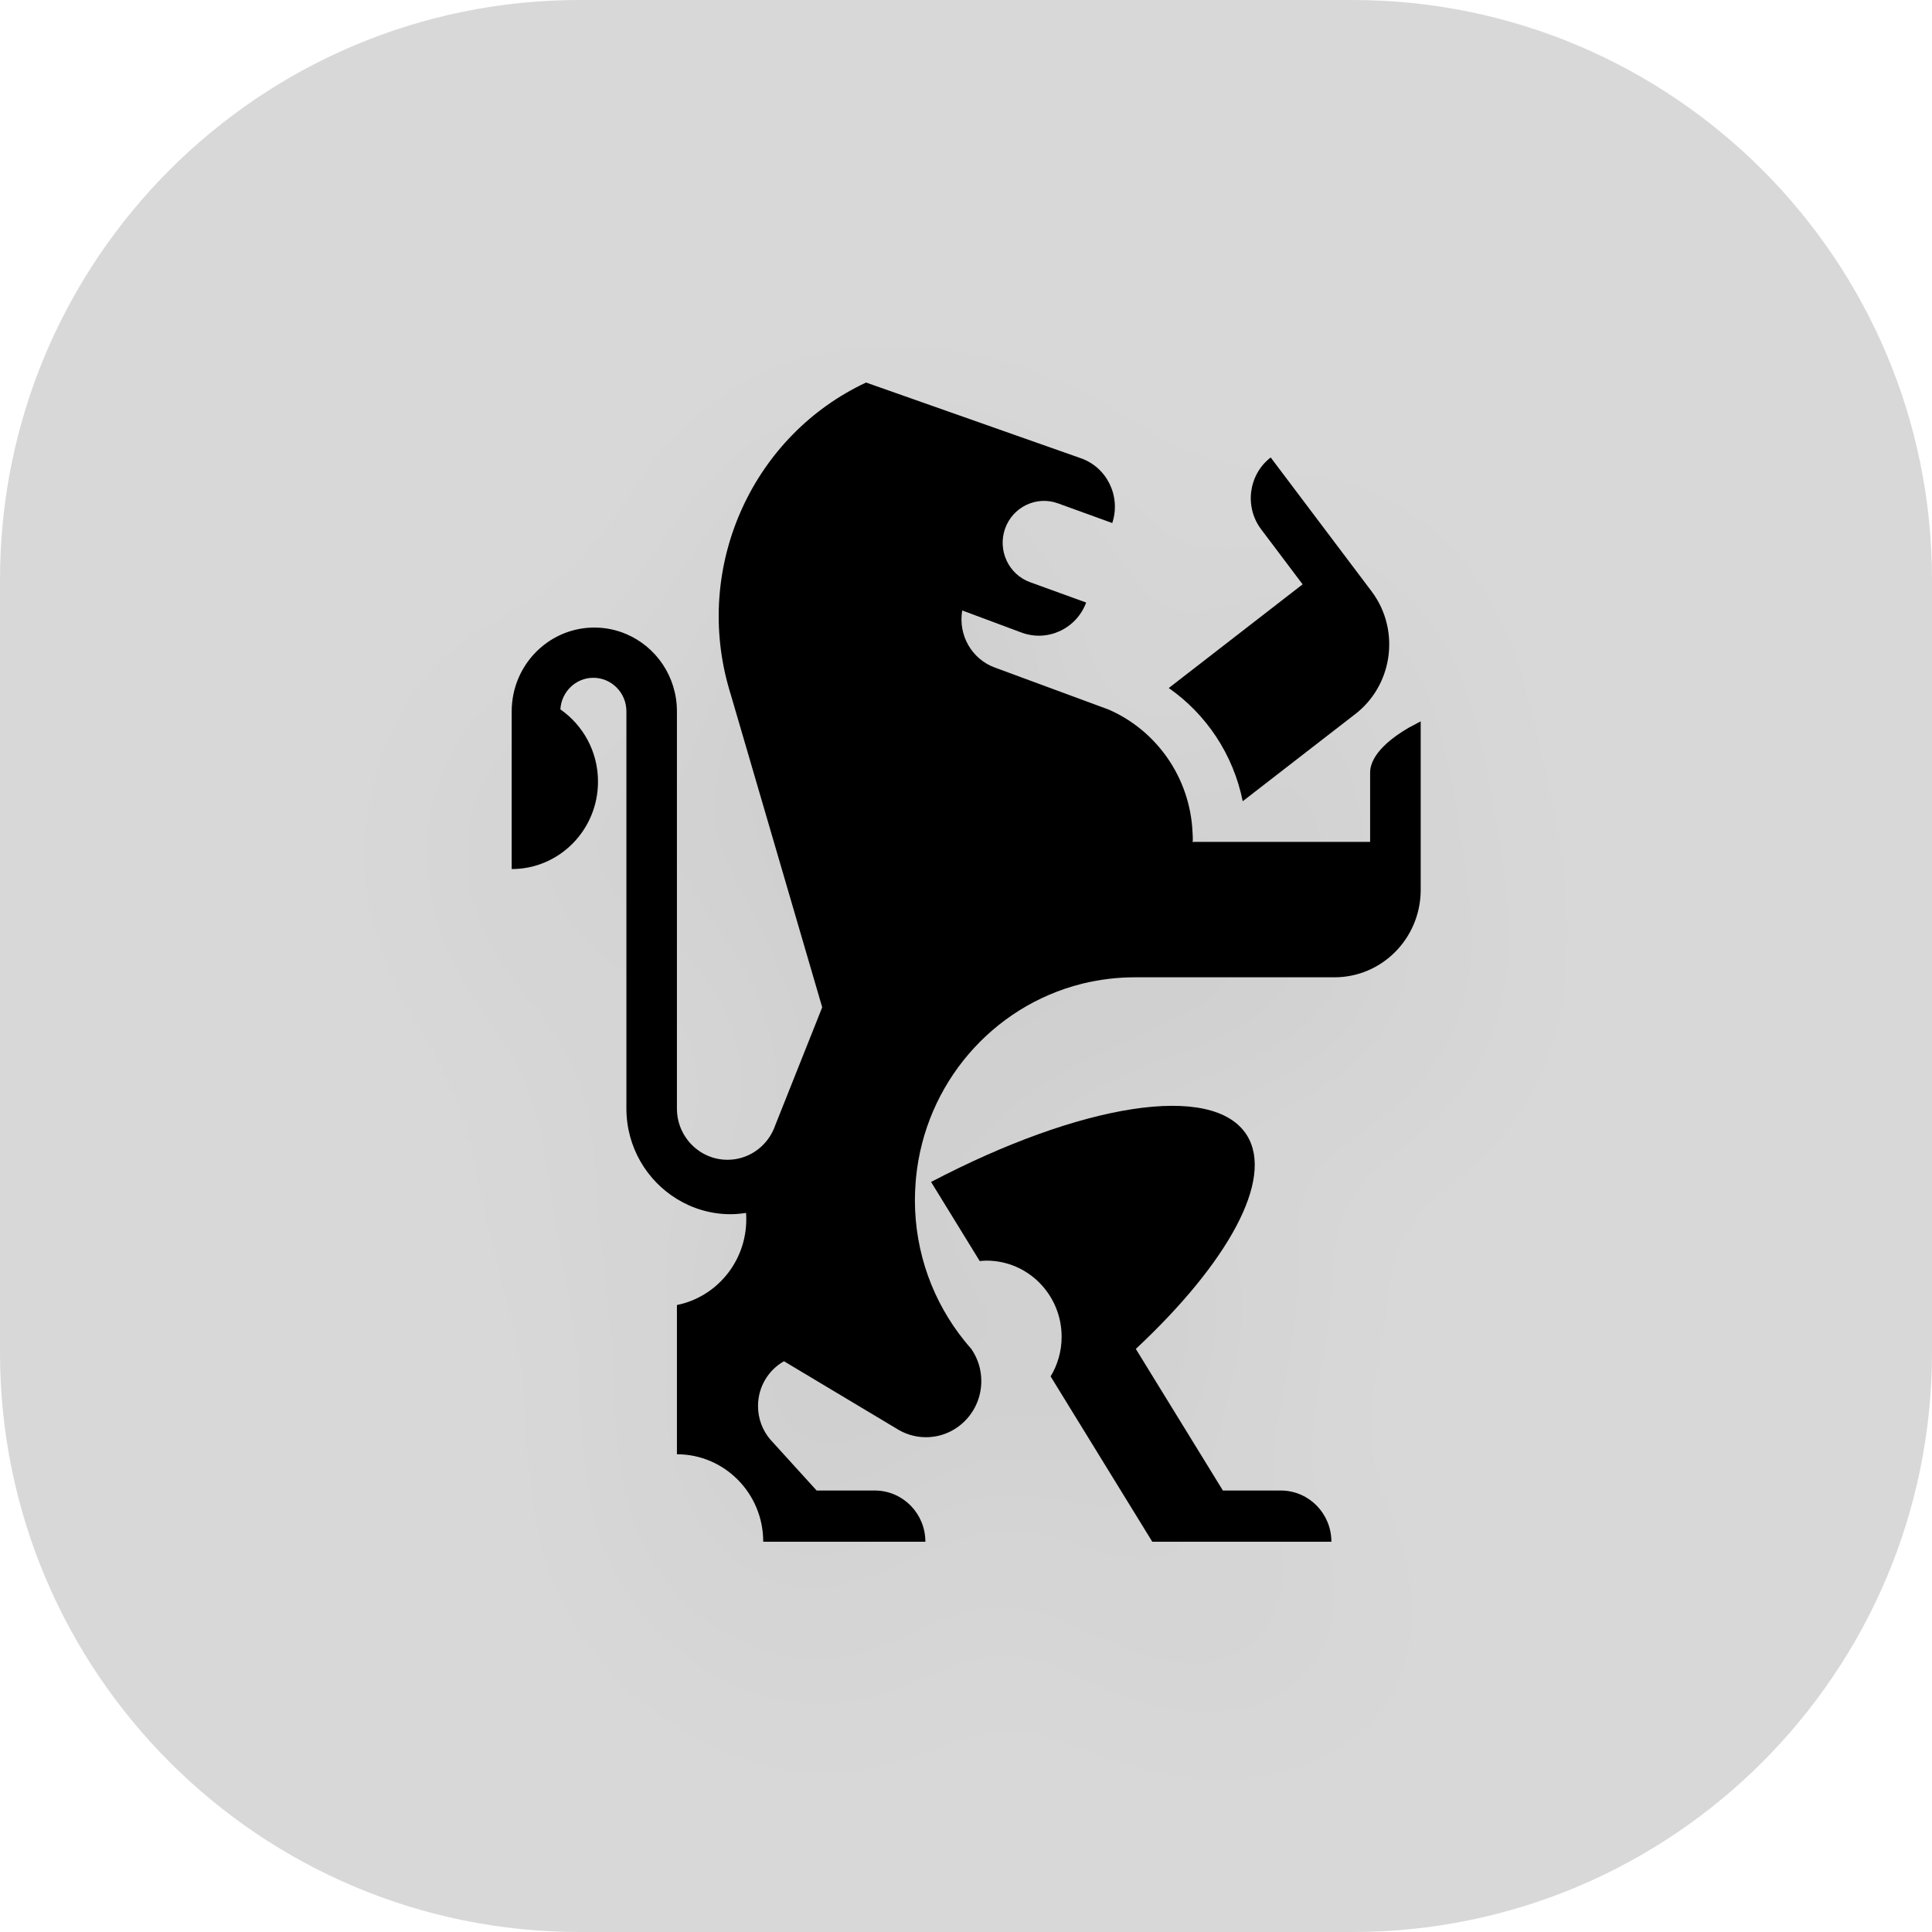
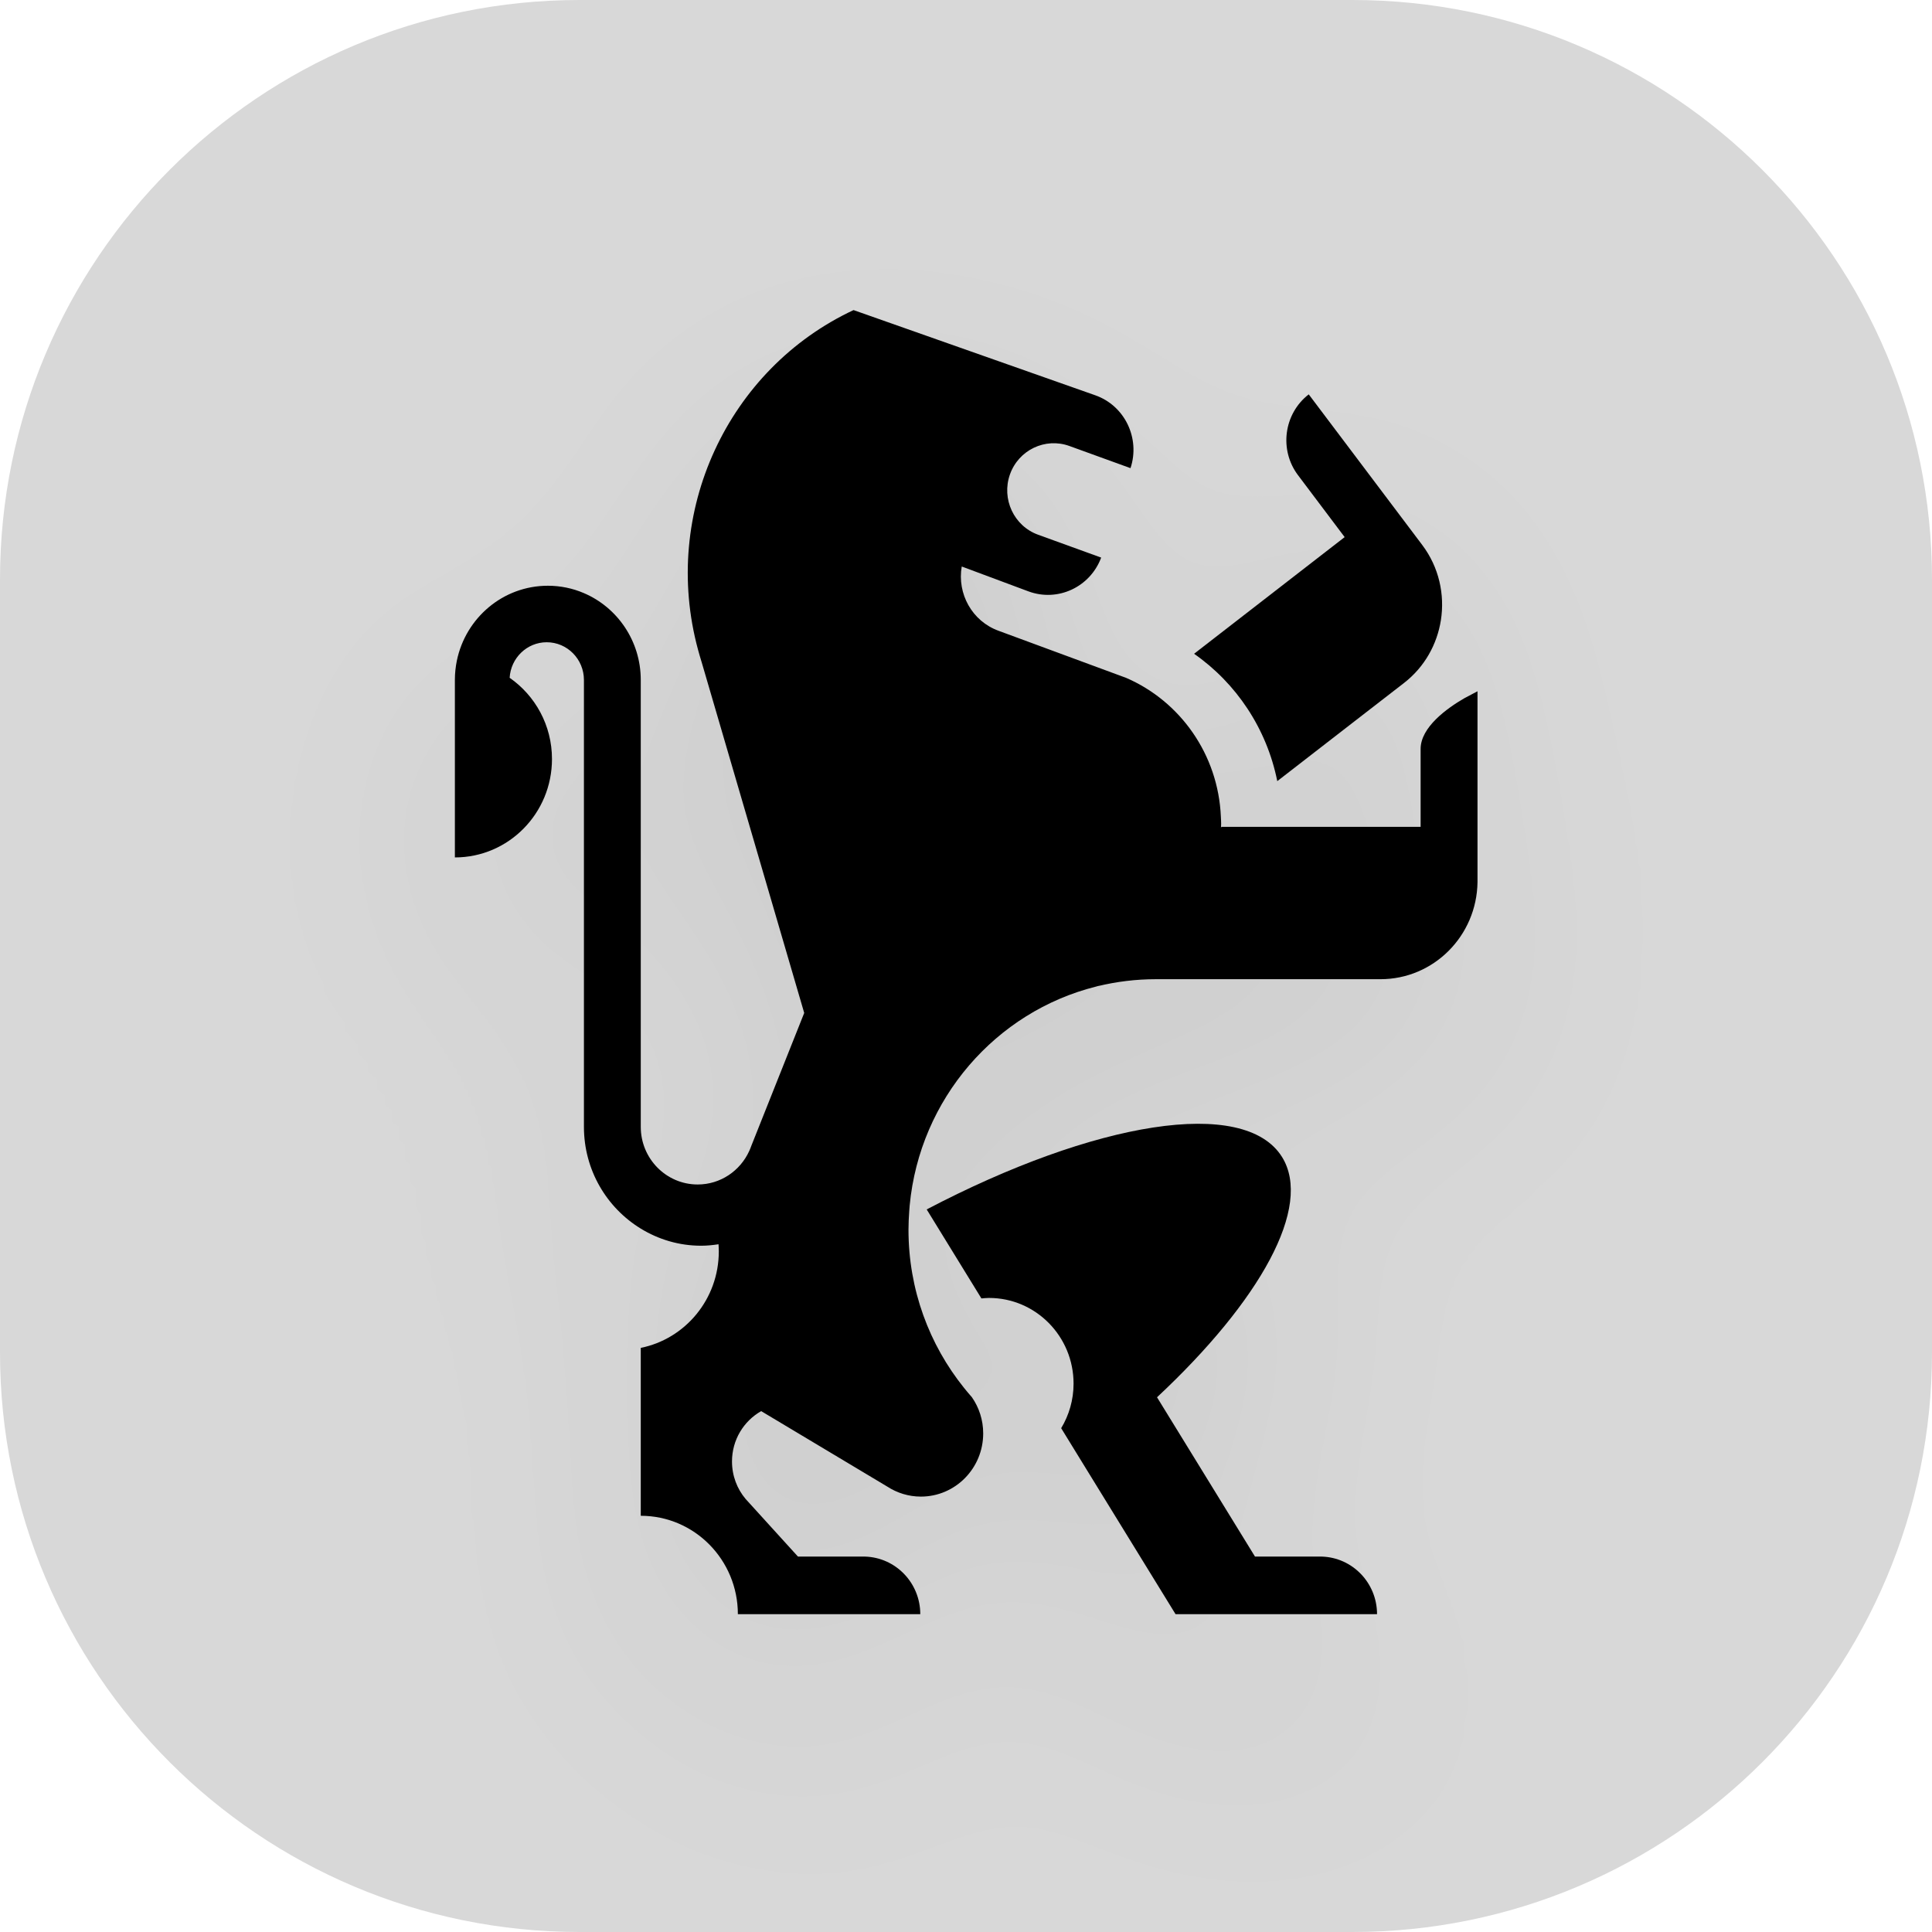
<svg xmlns="http://www.w3.org/2000/svg" version="1.1" width="1000" height="1000">
  <rect width="1000" height="1000" rx="300" ry="300" fill="#d8d8d8" />
-   <g transform="matrix(25,0,0,25,160.1,148)">
+   <g transform="matrix(28.125,0,0,28.125,117.6,104.25)">
    <svg version="1.1" width="27" height="32">
      <svg width="27" height="32" version="1.1" viewBox="0 0 27 32">
        <defs>
          <filter id="filter-1" width="200%" height="200%" x="-50%" y="-50%" filterUnits="objectBoundingBox">
            <feOffset dx="0" dy="2" in="SourceAlpha" result="shadowOffsetOuter1" />
            <feGaussianBlur in="shadowOffsetOuter1" result="shadowBlurOuter1" stdDeviation="2" />
            <feColorMatrix in="shadowBlurOuter1" result="shadowMatrixOuter1" type="matrix" values="0 0 0 0 0 0 0 0 0 0 0 0 0 0 0 0 0 0 0.05 0" />
            <feMerge>
              <feMergeNode in="shadowMatrixOuter1" />
              <feMergeNode in="SourceGraphic" />
            </feMerge>
          </filter>
        </defs>
        <g id="OPt-2" fill="none" fill-rule="evenodd" stroke="none" stroke-width="1">
          <g id="prog2_pro3_Mobile-Portrait_opt2-Copy-2" fill="#000" transform="translate(-10, -15)">
            <g id="nav">
              <g id="Group-6" filter="url(#filter-1)">
                <g id="ic_home" transform="translate(14, 17)">
                  <g id="Group" transform="translate(9.6, 12) scale(-1, 1) translate(-9.6, -12)">
                    <path id="Shape" d="M1.542,6.862 L2.436,7.554 L3.875,8.669 C4.069,7.7 4.63,6.867 5.406,6.325 L2.635,4.178 L3.493,3.039 C3.844,2.573 3.756,1.907 3.296,1.551 L1.207,4.323 C0.898,4.733 0.79,5.235 0.864,5.708 C0.934,6.15 1.163,6.568 1.542,6.862 L1.542,6.862 Z" />
                    <path id="Shape" d="M10.327,16.551 C7.236,14.931 4.483,14.473 3.788,15.585 C3.218,16.499 4.188,18.233 6.088,20.008 L4.285,22.94 L3.057,22.94 C2.492,22.956 2.039,23.424 2.039,24 L3.633,24 L5.747,24 L6.399,22.94 L7.444,21.241 L7.852,20.577 C7.708,20.338 7.624,20.057 7.624,19.757 C7.624,18.886 8.321,18.18 9.18,18.18 C9.227,18.18 9.274,18.185 9.32,18.189 L10.327,16.551 L10.327,16.551 Z" />
                    <path id="Shape" d="M18.974,6.453 C18.812,5.665 18.124,5.073 17.299,5.073 C17.064,5.073 16.839,5.121 16.635,5.209 C16.021,5.471 15.589,6.088 15.589,6.807 L15.589,15.031 C15.589,15.617 15.12,16.092 14.542,16.092 C14.121,16.092 13.759,15.84 13.593,15.476 C13.578,15.444 13.565,15.411 13.553,15.377 L12.581,12.935 L14.468,6.481 C14.469,6.477 14.471,6.472 14.472,6.468 C14.495,6.396 14.515,6.323 14.535,6.251 C15.222,3.722 13.986,1.082 11.673,0 L7.23,1.566 C6.684,1.755 6.393,2.356 6.576,2.909 L7.701,2.501 C8.146,2.34 8.636,2.575 8.795,3.025 C8.954,3.476 8.722,3.973 8.277,4.134 L7.116,4.555 C7.319,5.099 7.916,5.377 8.456,5.176 L9.682,4.719 C9.769,5.22 9.492,5.725 9.004,5.902 L6.655,6.769 C5.664,7.198 4.961,8.176 4.913,9.325 C4.911,9.367 4.908,9.409 4.908,9.452 C4.908,9.478 4.911,9.504 4.911,9.53 C4.907,9.518 4.904,9.51 4.904,9.51 L1.237,9.51 L1.237,8.076 C1.237,7.676 0.749,7.327 0.439,7.147 L0.19,7.015 L0.19,10.528 C0.204,11.517 0.997,12.314 1.976,12.314 L6.111,12.314 C6.478,12.314 6.834,12.359 7.175,12.441 C7.158,12.437 7.142,12.431 7.125,12.426 C7.143,12.432 7.161,12.437 7.179,12.441 C7.19,12.444 7.2,12.447 7.211,12.45 C9.054,12.912 10.454,14.514 10.64,16.477 C10.644,16.511 10.646,16.545 10.648,16.58 C10.656,16.694 10.662,16.808 10.662,16.924 C10.662,18.028 10.278,19.042 9.639,19.836 C9.593,19.894 9.544,19.951 9.495,20.007 C9.364,20.196 9.287,20.425 9.287,20.673 C9.287,21.315 9.8,21.836 10.434,21.836 C10.661,21.836 10.873,21.768 11.052,21.652 L13.373,20.263 C13.694,20.445 13.91,20.791 13.91,21.19 C13.91,21.453 13.816,21.694 13.659,21.88 L12.696,22.94 L11.52,22.94 L11.52,22.94 L11.463,22.94 C10.898,22.956 10.445,23.424 10.445,24 L12.538,24 L12.538,24 L13.802,24 C13.802,23 14.602,22.189 15.589,22.189 L15.589,19.099 C14.77,18.934 14.153,18.202 14.153,17.323 C14.153,17.279 14.155,17.236 14.158,17.192 C14.263,17.208 14.369,17.219 14.478,17.219 C14.885,17.219 15.264,17.103 15.589,16.904 C16.215,16.521 16.635,15.827 16.635,15.031 L16.635,6.807 C16.635,6.424 16.942,6.113 17.32,6.113 C17.684,6.113 17.981,6.403 18.002,6.767 C17.532,7.094 17.223,7.641 17.223,8.262 C17.223,9.263 18.023,10.073 19.01,10.073 L19.01,6.807 C19.01,6.686 18.997,6.567 18.974,6.453 L18.974,6.453 Z" />
                  </g>
                </g>
              </g>
            </g>
          </g>
        </g>
      </svg>
    </svg>
  </g>
</svg>
